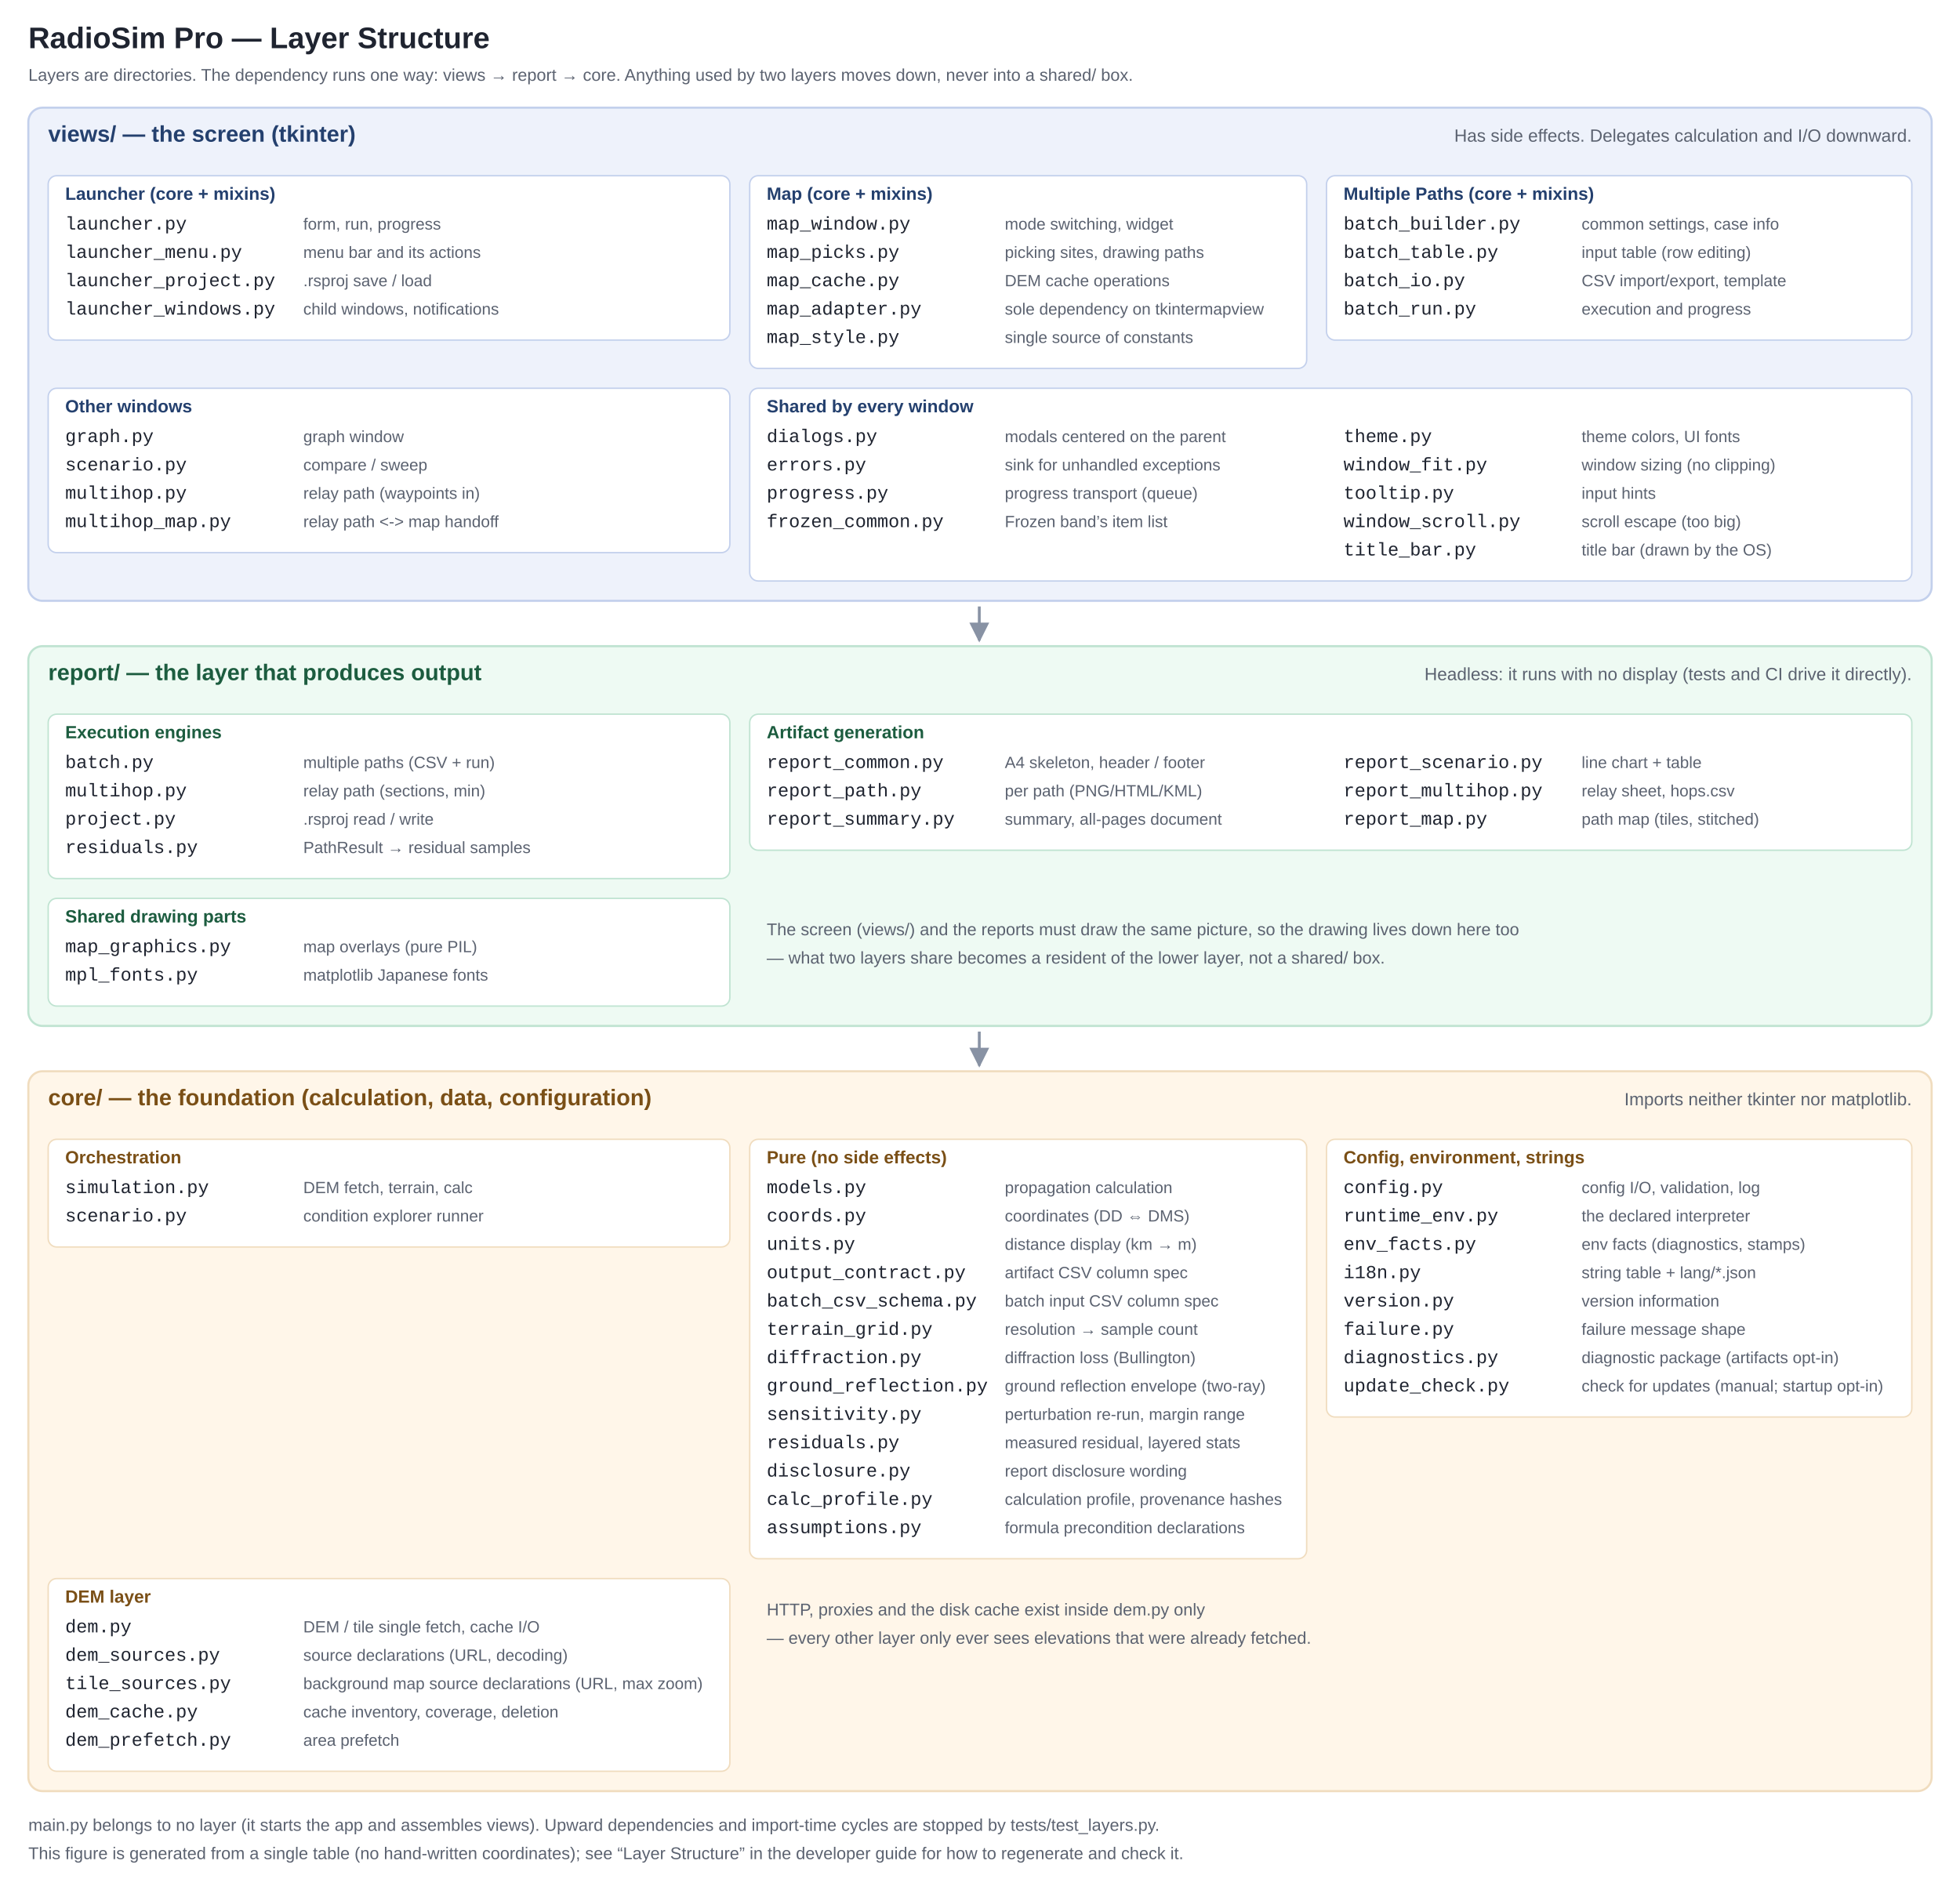
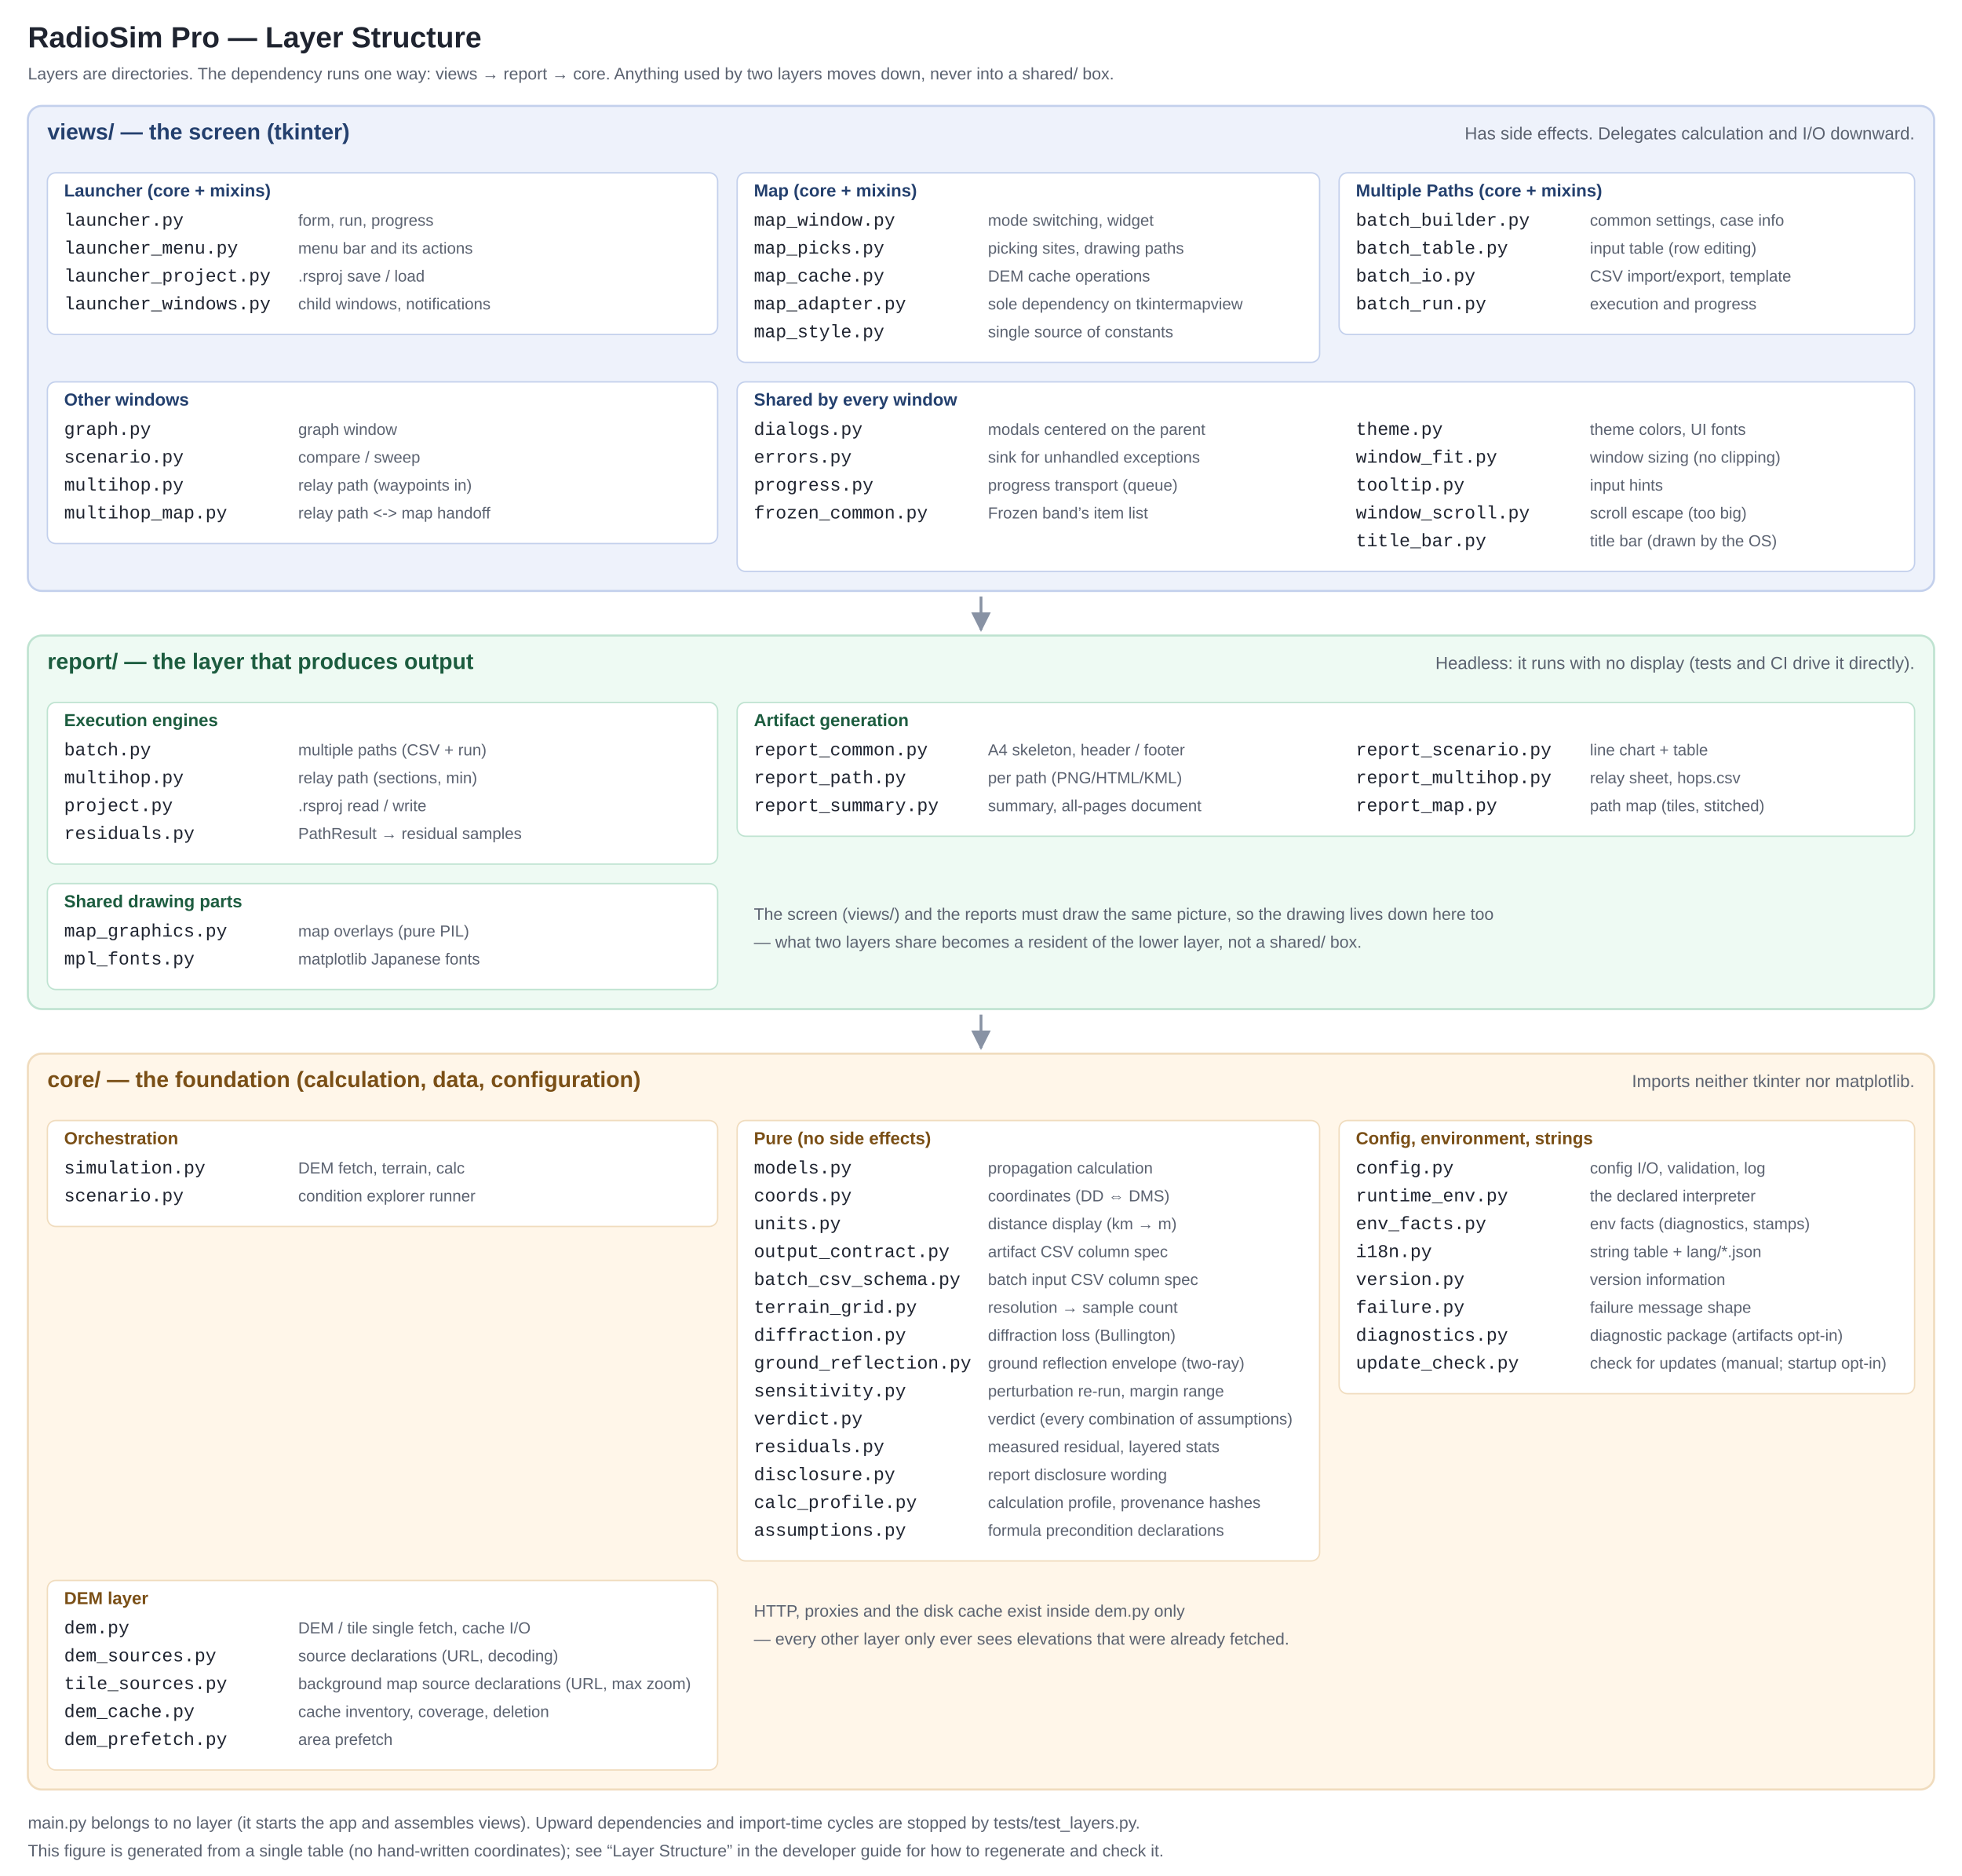
- <svg xmlns="http://www.w3.org/2000/svg" viewBox="0 0 1383 1326" width="1383" height="1326" role="img" aria-labelledby="ttl desc" font-family="Arial,Helvetica,'Segoe UI',sans-serif">
+ <svg xmlns="http://www.w3.org/2000/svg" viewBox="0 0 1408 1346" width="1408" height="1346" role="img" aria-labelledby="ttl desc" font-family="Arial,Helvetica,'Segoe UI',sans-serif">
  <defs>
    <marker id="ar" viewBox="0 0 10 10" refX="9" refY="5" markerWidth="7" markerHeight="7" orient="auto-start-reverse">
      <path d="M0,0 L10,5 L0,10 z" fill="#8892a4" />
    </marker>
    <style>
      .band  { stroke-width:1.5 }
      .card  { fill:#ffffff; stroke-width:1 }
      .lname { font-size:16px; font-weight:700 }
      .lrule { font-size:12.5px; fill:#5b6270 }
      .ctitle{ font-size:12.5px; font-weight:700 }
      .mod   { font-size:13px; font-family:Consolas,'Courier New',monospace; fill:#1f2430 }
      .role  { font-size:11.5px; fill:#5b6270 }
      .note  { font-size:12px; fill:#5b6270 }
      .arrow { stroke:#8892a4; stroke-width:2; marker-end:url(#ar) }
    </style>
  </defs>
-   <rect width="1383" height="1326" fill="#ffffff" />
+   <rect width="1408" height="1346" fill="#ffffff" />
  <text x="20" y="34" font-size="21" font-weight="700" fill="#1f2430">RadioSim Pro — Layer Structure</text>
  <text x="20" y="57" class="note">Layers are directories. The dependency runs one way: views → report → core. Anything used by two layers moves down, never into a shared/ box.</text>
-   <rect class="band" x="20" y="76" width="1343" height="348" rx="10" fill="#eef2fb" stroke="#c3d0ec" />
+   <rect class="band" x="20" y="76" width="1368" height="348" rx="10" fill="#eef2fb" stroke="#c3d0ec" />
  <text x="34" y="100" class="lname" fill="#24406e">views/ — the screen (tkinter)</text>
-   <text x="1349" y="100" class="lrule" text-anchor="end">Has side effects. Delegates calculation and I/O downward.</text>
+   <text x="1374" y="100" class="lrule" text-anchor="end">Has side effects. Delegates calculation and I/O downward.</text>
  <g>
    <rect class="card" x="34" y="124" width="481" height="116" rx="6" stroke="#c3d0ec" />
    <text x="46" y="141" class="ctitle" fill="#24406e">Launcher (core + mixins)</text>
    <text x="46" y="162" class="mod">launcher.py</text>
    <text x="214" y="162" class="role">form, run, progress</text>
    <text x="46" y="182" class="mod">launcher_menu.py</text>
    <text x="214" y="182" class="role">menu bar and its actions</text>
    <text x="46" y="202" class="mod">launcher_project.py</text>
    <text x="214" y="202" class="role">.rsproj save / load</text>
    <text x="46" y="222" class="mod">launcher_windows.py</text>
    <text x="214" y="222" class="role">child windows, notifications</text>
-     <rect class="card" x="529" y="124" width="393" height="136" rx="6" stroke="#c3d0ec" />
+     <rect class="card" x="529" y="124" width="418" height="136" rx="6" stroke="#c3d0ec" />
    <text x="541" y="141" class="ctitle" fill="#24406e">Map (core + mixins)</text>
    <text x="541" y="162" class="mod">map_window.py</text>
    <text x="709" y="162" class="role">mode switching, widget</text>
    <text x="541" y="182" class="mod">map_picks.py</text>
    <text x="709" y="182" class="role">picking sites, drawing paths</text>
    <text x="541" y="202" class="mod">map_cache.py</text>
    <text x="709" y="202" class="role">DEM cache operations</text>
    <text x="541" y="222" class="mod">map_adapter.py</text>
    <text x="709" y="222" class="role">sole dependency on tkintermapview</text>
    <text x="541" y="242" class="mod">map_style.py</text>
    <text x="709" y="242" class="role">single source of constants</text>
-     <rect class="card" x="936" y="124" width="413" height="116" rx="6" stroke="#c3d0ec" />
-     <text x="948" y="141" class="ctitle" fill="#24406e">Multiple Paths (core + mixins)</text>
-     <text x="948" y="162" class="mod">batch_builder.py</text>
-     <text x="1116" y="162" class="role">common settings, case info</text>
-     <text x="948" y="182" class="mod">batch_table.py</text>
-     <text x="1116" y="182" class="role">input table (row editing)</text>
-     <text x="948" y="202" class="mod">batch_io.py</text>
-     <text x="1116" y="202" class="role">CSV import/export, template</text>
-     <text x="948" y="222" class="mod">batch_run.py</text>
-     <text x="1116" y="222" class="role">execution and progress</text>
+     <rect class="card" x="961" y="124" width="413" height="116" rx="6" stroke="#c3d0ec" />
+     <text x="973" y="141" class="ctitle" fill="#24406e">Multiple Paths (core + mixins)</text>
+     <text x="973" y="162" class="mod">batch_builder.py</text>
+     <text x="1141" y="162" class="role">common settings, case info</text>
+     <text x="973" y="182" class="mod">batch_table.py</text>
+     <text x="1141" y="182" class="role">input table (row editing)</text>
+     <text x="973" y="202" class="mod">batch_io.py</text>
+     <text x="1141" y="202" class="role">CSV import/export, template</text>
+     <text x="973" y="222" class="mod">batch_run.py</text>
+     <text x="1141" y="222" class="role">execution and progress</text>
  </g>
  <g>
    <rect class="card" x="34" y="274" width="481" height="116" rx="6" stroke="#c3d0ec" />
    <text x="46" y="291" class="ctitle" fill="#24406e">Other windows</text>
    <text x="46" y="312" class="mod">graph.py</text>
    <text x="214" y="312" class="role">graph window</text>
    <text x="46" y="332" class="mod">scenario.py</text>
    <text x="214" y="332" class="role">compare / sweep</text>
    <text x="46" y="352" class="mod">multihop.py</text>
    <text x="214" y="352" class="role">relay path (waypoints in)</text>
    <text x="46" y="372" class="mod">multihop_map.py</text>
    <text x="214" y="372" class="role">relay path &lt;-&gt; map handoff</text>
-     <rect class="card" x="529" y="274" width="820" height="136" rx="6" stroke="#c3d0ec" />
+     <rect class="card" x="529" y="274" width="845" height="136" rx="6" stroke="#c3d0ec" />
    <text x="541" y="291" class="ctitle" fill="#24406e">Shared by every window</text>
    <text x="541" y="312" class="mod">dialogs.py</text>
    <text x="709" y="312" class="role">modals centered on the parent</text>
    <text x="541" y="332" class="mod">errors.py</text>
    <text x="709" y="332" class="role">sink for unhandled exceptions</text>
    <text x="541" y="352" class="mod">progress.py</text>
    <text x="709" y="352" class="role">progress transport (queue)</text>
    <text x="541" y="372" class="mod">frozen_common.py</text>
    <text x="709" y="372" class="role">Frozen band’s item list</text>
-     <text x="948" y="312" class="mod">theme.py</text>
-     <text x="1116" y="312" class="role">theme colors, UI fonts</text>
-     <text x="948" y="332" class="mod">window_fit.py</text>
-     <text x="1116" y="332" class="role">window sizing (no clipping)</text>
-     <text x="948" y="352" class="mod">tooltip.py</text>
-     <text x="1116" y="352" class="role">input hints</text>
-     <text x="948" y="372" class="mod">window_scroll.py</text>
-     <text x="1116" y="372" class="role">scroll escape (too big)</text>
-     <text x="948" y="392" class="mod">title_bar.py</text>
-     <text x="1116" y="392" class="role">title bar (drawn by the OS)</text>
-   </g>
-   <line class="arrow" x1="691" y1="428" x2="691" y2="452" />
-   <rect class="band" x="20" y="456" width="1343" height="268" rx="10" fill="#eefaf3" stroke="#bfe3d1" />
+     <text x="973" y="312" class="mod">theme.py</text>
+     <text x="1141" y="312" class="role">theme colors, UI fonts</text>
+     <text x="973" y="332" class="mod">window_fit.py</text>
+     <text x="1141" y="332" class="role">window sizing (no clipping)</text>
+     <text x="973" y="352" class="mod">tooltip.py</text>
+     <text x="1141" y="352" class="role">input hints</text>
+     <text x="973" y="372" class="mod">window_scroll.py</text>
+     <text x="1141" y="372" class="role">scroll escape (too big)</text>
+     <text x="973" y="392" class="mod">title_bar.py</text>
+     <text x="1141" y="392" class="role">title bar (drawn by the OS)</text>
+   </g>
+   <line class="arrow" x1="704" y1="428" x2="704" y2="452" />
+   <rect class="band" x="20" y="456" width="1368" height="268" rx="10" fill="#eefaf3" stroke="#bfe3d1" />
  <text x="34" y="480" class="lname" fill="#1c5c3f">report/ — the layer that produces output</text>
-   <text x="1349" y="480" class="lrule" text-anchor="end">Headless: it runs with no display (tests and CI drive it directly).</text>
+   <text x="1374" y="480" class="lrule" text-anchor="end">Headless: it runs with no display (tests and CI drive it directly).</text>
  <g>
    <rect class="card" x="34" y="504" width="481" height="116" rx="6" stroke="#bfe3d1" />
    <text x="46" y="521" class="ctitle" fill="#1c5c3f">Execution engines</text>
    <text x="46" y="542" class="mod">batch.py</text>
    <text x="214" y="542" class="role">multiple paths (CSV + run)</text>
    <text x="46" y="562" class="mod">multihop.py</text>
    <text x="214" y="562" class="role">relay path (sections, min)</text>
    <text x="46" y="582" class="mod">project.py</text>
    <text x="214" y="582" class="role">.rsproj read / write</text>
    <text x="46" y="602" class="mod">residuals.py</text>
    <text x="214" y="602" class="role">PathResult → residual samples</text>
-     <rect class="card" x="529" y="504" width="820" height="96" rx="6" stroke="#bfe3d1" />
+     <rect class="card" x="529" y="504" width="845" height="96" rx="6" stroke="#bfe3d1" />
    <text x="541" y="521" class="ctitle" fill="#1c5c3f">Artifact generation</text>
    <text x="541" y="542" class="mod">report_common.py</text>
    <text x="709" y="542" class="role">A4 skeleton, header / footer</text>
    <text x="541" y="562" class="mod">report_path.py</text>
    <text x="709" y="562" class="role">per path (PNG/HTML/KML)</text>
    <text x="541" y="582" class="mod">report_summary.py</text>
    <text x="709" y="582" class="role">summary, all-pages document</text>
-     <text x="948" y="542" class="mod">report_scenario.py</text>
-     <text x="1116" y="542" class="role">line chart + table</text>
-     <text x="948" y="562" class="mod">report_multihop.py</text>
-     <text x="1116" y="562" class="role">relay sheet, hops.csv</text>
-     <text x="948" y="582" class="mod">report_map.py</text>
-     <text x="1116" y="582" class="role">path map (tiles, stitched)</text>
+     <text x="973" y="542" class="mod">report_scenario.py</text>
+     <text x="1141" y="542" class="role">line chart + table</text>
+     <text x="973" y="562" class="mod">report_multihop.py</text>
+     <text x="1141" y="562" class="role">relay sheet, hops.csv</text>
+     <text x="973" y="582" class="mod">report_map.py</text>
+     <text x="1141" y="582" class="role">path map (tiles, stitched)</text>
  </g>
  <g>
    <rect class="card" x="34" y="634" width="481" height="76" rx="6" stroke="#bfe3d1" />
    <text x="46" y="651" class="ctitle" fill="#1c5c3f">Shared drawing parts</text>
    <text x="46" y="672" class="mod">map_graphics.py</text>
    <text x="214" y="672" class="role">map overlays (pure PIL)</text>
    <text x="46" y="692" class="mod">mpl_fonts.py</text>
    <text x="214" y="692" class="role">matplotlib Japanese fonts</text>
    <text x="541" y="660" class="note">The screen (views/) and the reports must draw the same picture, so the drawing lives down here too</text>
    <text x="541" y="680" class="note">— what two layers share becomes a resident of the lower layer, not a shared/ box.</text>
  </g>
-   <line class="arrow" x1="691" y1="728" x2="691" y2="752" />
-   <rect class="band" x="20" y="756" width="1343" height="508" rx="10" fill="#fff6e9" stroke="#f0dcbe" />
+   <line class="arrow" x1="704" y1="728" x2="704" y2="752" />
+   <rect class="band" x="20" y="756" width="1368" height="528" rx="10" fill="#fff6e9" stroke="#f0dcbe" />
  <text x="34" y="780" class="lname" fill="#7a4f16">core/ — the foundation (calculation, data, configuration)</text>
-   <text x="1349" y="780" class="lrule" text-anchor="end">Imports neither tkinter nor matplotlib.</text>
+   <text x="1374" y="780" class="lrule" text-anchor="end">Imports neither tkinter nor matplotlib.</text>
  <g>
    <rect class="card" x="34" y="804" width="481" height="76" rx="6" stroke="#f0dcbe" />
    <text x="46" y="821" class="ctitle" fill="#7a4f16">Orchestration</text>
    <text x="46" y="842" class="mod">simulation.py</text>
    <text x="214" y="842" class="role">DEM fetch, terrain, calc</text>
    <text x="46" y="862" class="mod">scenario.py</text>
    <text x="214" y="862" class="role">condition explorer runner</text>
-     <rect class="card" x="529" y="804" width="393" height="296" rx="6" stroke="#f0dcbe" />
+     <rect class="card" x="529" y="804" width="418" height="316" rx="6" stroke="#f0dcbe" />
    <text x="541" y="821" class="ctitle" fill="#7a4f16">Pure (no side effects)</text>
    <text x="541" y="842" class="mod">models.py</text>
    <text x="709" y="842" class="role">propagation calculation</text>
    <text x="541" y="862" class="mod">coords.py</text>
    <text x="709" y="862" class="role">coordinates (DD ⇔ DMS)</text>
    <text x="541" y="882" class="mod">units.py</text>
    <text x="709" y="882" class="role">distance display (km → m)</text>
    <text x="541" y="902" class="mod">output_contract.py</text>
    <text x="709" y="902" class="role">artifact CSV column spec</text>
    <text x="541" y="922" class="mod">batch_csv_schema.py</text>
    <text x="709" y="922" class="role">batch input CSV column spec</text>
    <text x="541" y="942" class="mod">terrain_grid.py</text>
    <text x="709" y="942" class="role">resolution → sample count</text>
    <text x="541" y="962" class="mod">diffraction.py</text>
    <text x="709" y="962" class="role">diffraction loss (Bullington)</text>
    <text x="541" y="982" class="mod">ground_reflection.py</text>
    <text x="709" y="982" class="role">ground reflection envelope (two-ray)</text>
    <text x="541" y="1002" class="mod">sensitivity.py</text>
    <text x="709" y="1002" class="role">perturbation re-run, margin range</text>
-     <text x="541" y="1022" class="mod">residuals.py</text>
-     <text x="709" y="1022" class="role">measured residual, layered stats</text>
-     <text x="541" y="1042" class="mod">disclosure.py</text>
-     <text x="709" y="1042" class="role">report disclosure wording</text>
-     <text x="541" y="1062" class="mod">calc_profile.py</text>
-     <text x="709" y="1062" class="role">calculation profile, provenance hashes</text>
-     <text x="541" y="1082" class="mod">assumptions.py</text>
-     <text x="709" y="1082" class="role">formula precondition declarations</text>
-     <rect class="card" x="936" y="804" width="413" height="196" rx="6" stroke="#f0dcbe" />
-     <text x="948" y="821" class="ctitle" fill="#7a4f16">Config, environment, strings</text>
-     <text x="948" y="842" class="mod">config.py</text>
-     <text x="1116" y="842" class="role">config I/O, validation, log</text>
-     <text x="948" y="862" class="mod">runtime_env.py</text>
-     <text x="1116" y="862" class="role">the declared interpreter</text>
-     <text x="948" y="882" class="mod">env_facts.py</text>
-     <text x="1116" y="882" class="role">env facts (diagnostics, stamps)</text>
-     <text x="948" y="902" class="mod">i18n.py</text>
-     <text x="1116" y="902" class="role">string table + lang/*.json</text>
-     <text x="948" y="922" class="mod">version.py</text>
-     <text x="1116" y="922" class="role">version information</text>
-     <text x="948" y="942" class="mod">failure.py</text>
-     <text x="1116" y="942" class="role">failure message shape</text>
-     <text x="948" y="962" class="mod">diagnostics.py</text>
-     <text x="1116" y="962" class="role">diagnostic package (artifacts opt-in)</text>
-     <text x="948" y="982" class="mod">update_check.py</text>
-     <text x="1116" y="982" class="role">check for updates (manual; startup opt-in)</text>
-   </g>
-   <g>
-     <rect class="card" x="34" y="1114" width="481" height="136" rx="6" stroke="#f0dcbe" />
-     <text x="46" y="1131" class="ctitle" fill="#7a4f16">DEM layer</text>
-     <text x="46" y="1152" class="mod">dem.py</text>
-     <text x="214" y="1152" class="role">DEM / tile single fetch, cache I/O</text>
-     <text x="46" y="1172" class="mod">dem_sources.py</text>
-     <text x="214" y="1172" class="role">source declarations (URL, decoding)</text>
-     <text x="46" y="1192" class="mod">tile_sources.py</text>
-     <text x="214" y="1192" class="role">background map source declarations (URL, max zoom)</text>
-     <text x="46" y="1212" class="mod">dem_cache.py</text>
-     <text x="214" y="1212" class="role">cache inventory, coverage, deletion</text>
-     <text x="46" y="1232" class="mod">dem_prefetch.py</text>
-     <text x="214" y="1232" class="role">area prefetch</text>
-     <text x="541" y="1140" class="note">HTTP, proxies and the disk cache exist inside dem.py only</text>
-     <text x="541" y="1160" class="note">— every other layer only ever sees elevations that were already fetched.</text>
-   </g>
-   <text x="20" y="1292" class="note">main.py belongs to no layer (it starts the app and assembles views). Upward dependencies and import-time cycles are stopped by tests/test_layers.py.</text>
-   <text x="20" y="1312" class="note">This figure is generated from a single table (no hand-written coordinates); see “Layer Structure” in the developer guide for how to regenerate and check it.</text>
+     <text x="541" y="1022" class="mod">verdict.py</text>
+     <text x="709" y="1022" class="role">verdict (every combination of assumptions)</text>
+     <text x="541" y="1042" class="mod">residuals.py</text>
+     <text x="709" y="1042" class="role">measured residual, layered stats</text>
+     <text x="541" y="1062" class="mod">disclosure.py</text>
+     <text x="709" y="1062" class="role">report disclosure wording</text>
+     <text x="541" y="1082" class="mod">calc_profile.py</text>
+     <text x="709" y="1082" class="role">calculation profile, provenance hashes</text>
+     <text x="541" y="1102" class="mod">assumptions.py</text>
+     <text x="709" y="1102" class="role">formula precondition declarations</text>
+     <rect class="card" x="961" y="804" width="413" height="196" rx="6" stroke="#f0dcbe" />
+     <text x="973" y="821" class="ctitle" fill="#7a4f16">Config, environment, strings</text>
+     <text x="973" y="842" class="mod">config.py</text>
+     <text x="1141" y="842" class="role">config I/O, validation, log</text>
+     <text x="973" y="862" class="mod">runtime_env.py</text>
+     <text x="1141" y="862" class="role">the declared interpreter</text>
+     <text x="973" y="882" class="mod">env_facts.py</text>
+     <text x="1141" y="882" class="role">env facts (diagnostics, stamps)</text>
+     <text x="973" y="902" class="mod">i18n.py</text>
+     <text x="1141" y="902" class="role">string table + lang/*.json</text>
+     <text x="973" y="922" class="mod">version.py</text>
+     <text x="1141" y="922" class="role">version information</text>
+     <text x="973" y="942" class="mod">failure.py</text>
+     <text x="1141" y="942" class="role">failure message shape</text>
+     <text x="973" y="962" class="mod">diagnostics.py</text>
+     <text x="1141" y="962" class="role">diagnostic package (artifacts opt-in)</text>
+     <text x="973" y="982" class="mod">update_check.py</text>
+     <text x="1141" y="982" class="role">check for updates (manual; startup opt-in)</text>
+   </g>
+   <g>
+     <rect class="card" x="34" y="1134" width="481" height="136" rx="6" stroke="#f0dcbe" />
+     <text x="46" y="1151" class="ctitle" fill="#7a4f16">DEM layer</text>
+     <text x="46" y="1172" class="mod">dem.py</text>
+     <text x="214" y="1172" class="role">DEM / tile single fetch, cache I/O</text>
+     <text x="46" y="1192" class="mod">dem_sources.py</text>
+     <text x="214" y="1192" class="role">source declarations (URL, decoding)</text>
+     <text x="46" y="1212" class="mod">tile_sources.py</text>
+     <text x="214" y="1212" class="role">background map source declarations (URL, max zoom)</text>
+     <text x="46" y="1232" class="mod">dem_cache.py</text>
+     <text x="214" y="1232" class="role">cache inventory, coverage, deletion</text>
+     <text x="46" y="1252" class="mod">dem_prefetch.py</text>
+     <text x="214" y="1252" class="role">area prefetch</text>
+     <text x="541" y="1160" class="note">HTTP, proxies and the disk cache exist inside dem.py only</text>
+     <text x="541" y="1180" class="note">— every other layer only ever sees elevations that were already fetched.</text>
+   </g>
+   <text x="20" y="1312" class="note">main.py belongs to no layer (it starts the app and assembles views). Upward dependencies and import-time cycles are stopped by tests/test_layers.py.</text>
+   <text x="20" y="1332" class="note">This figure is generated from a single table (no hand-written coordinates); see “Layer Structure” in the developer guide for how to regenerate and check it.</text>
</svg>
